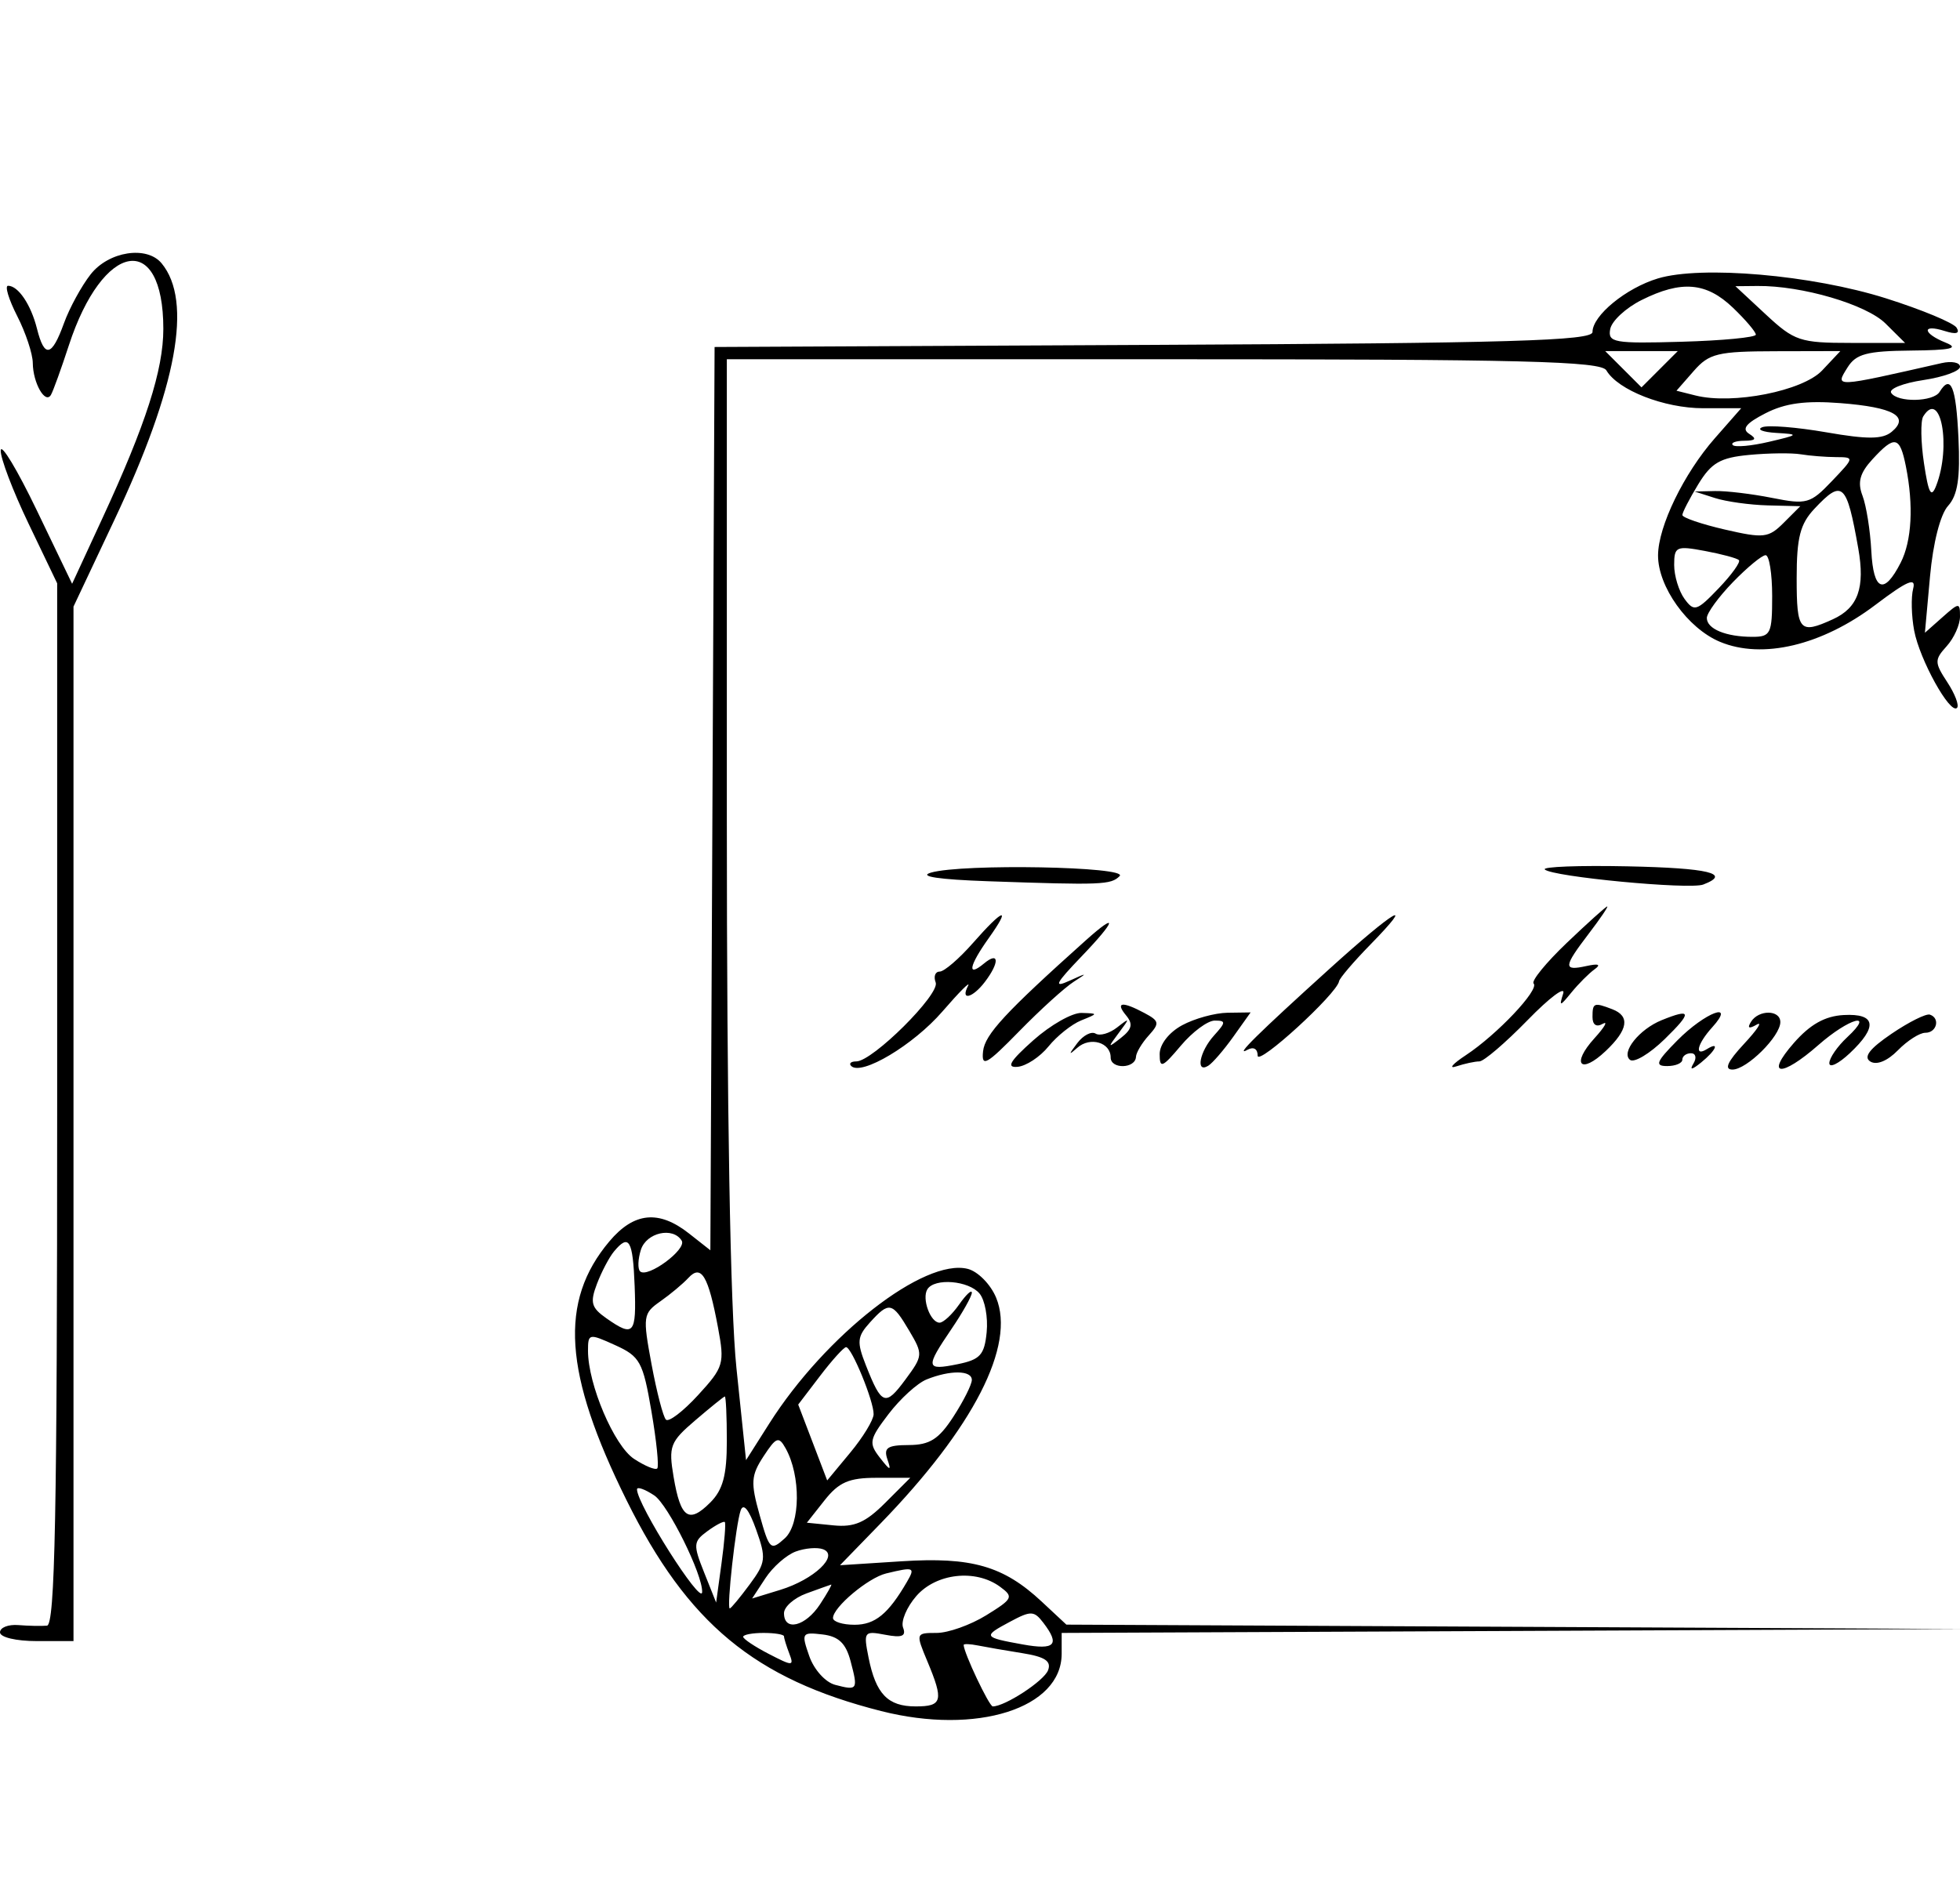
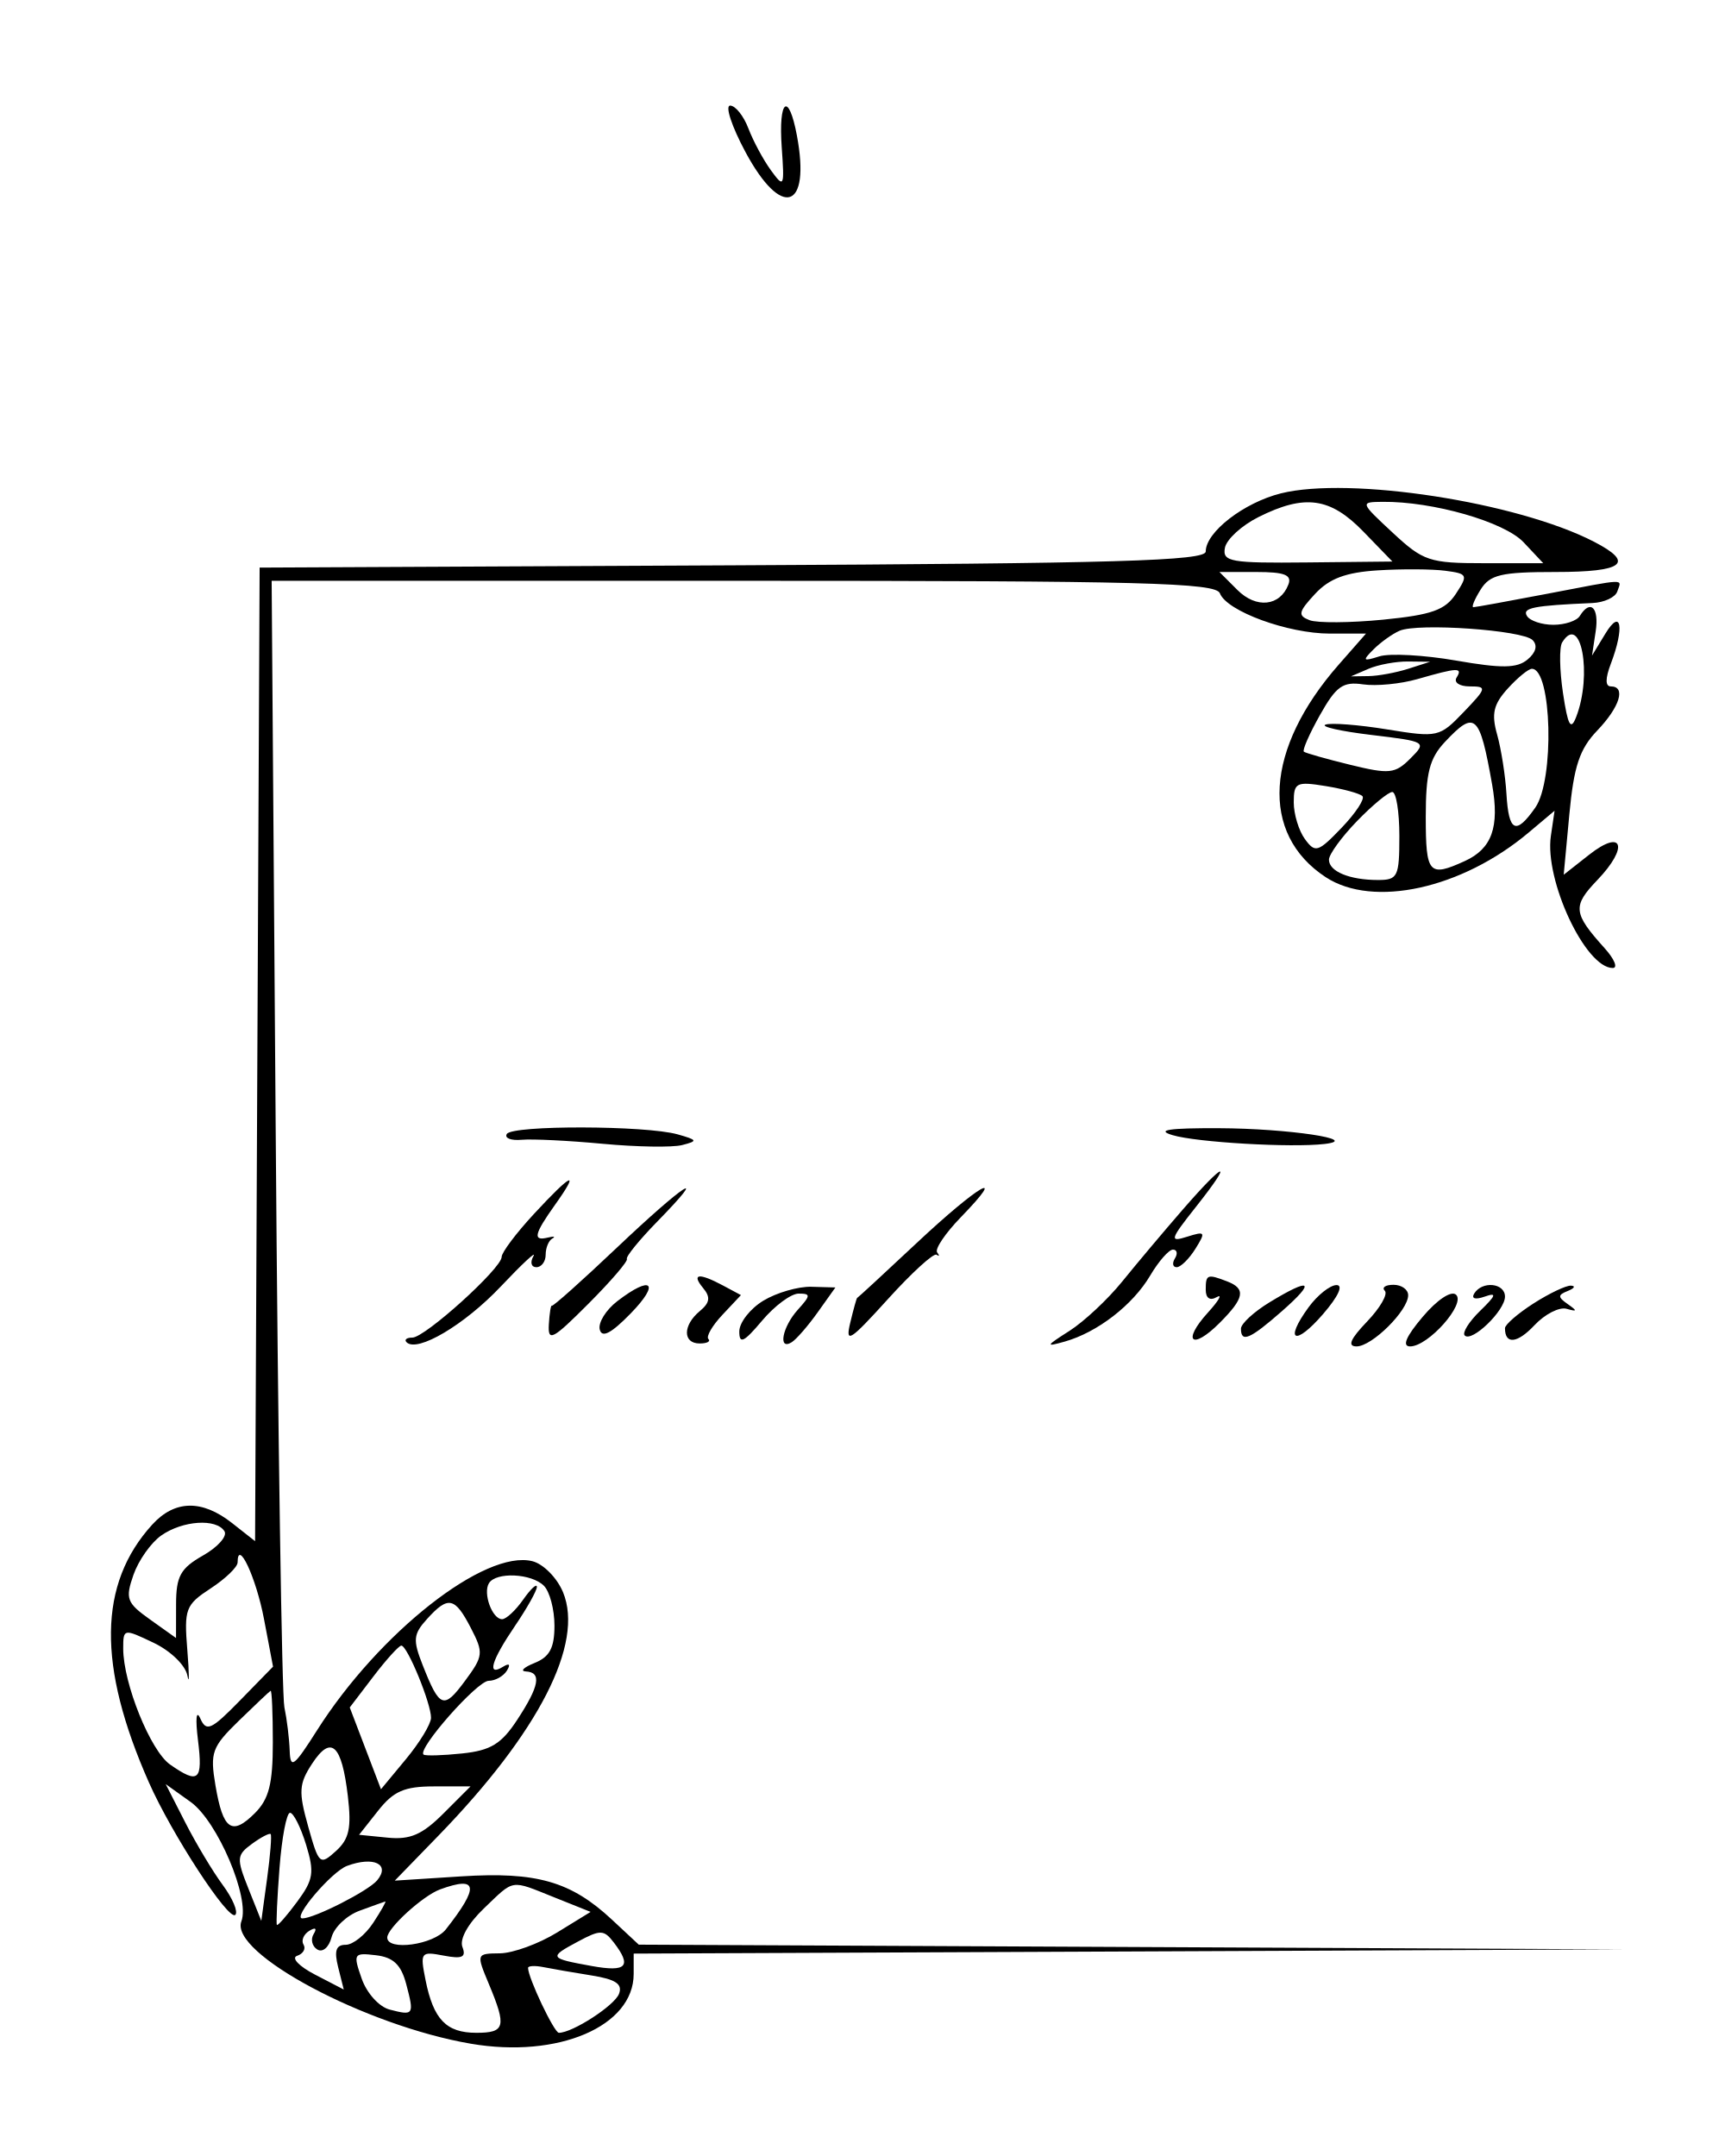
- <svg xmlns="http://www.w3.org/2000/svg" fill="currentColor" vector-effect="non-scaling-stroke" width="240" height="230" viewBox="0 0 240 230" version="1.1">
-   <path d="M 11.102 33.597 C 9.978 35.026, 8.505 37.726, 7.829 39.597 C 6.339 43.717, 5.442 43.896, 4.528 40.256 C 3.789 37.309, 2.232 35, 0.985 35 C 0.562 35, 1.067 36.670, 2.108 38.711 C 3.149 40.753, 4.007 43.340, 4.015 44.461 C 4.034 46.908, 5.550 49.561, 6.242 48.357 C 6.512 47.886, 7.496 45.163, 8.428 42.307 C 12.594 29.541, 20 28.242, 20 40.278 C 20 45.311, 17.846 52.008, 12.530 63.500 L 8.830 71.500 4.503 62.500 C 2.123 57.550, 0.136 54.251, 0.088 55.169 C 0.040 56.086, 1.575 60.124, 3.500 64.140 L 7 71.444 7 135.222 C 7 185.519, 6.736 199.023, 5.750 199.111 C 5.063 199.172, 3.487 199.139, 2.250 199.039 C 1.012 198.939, -0 199.339, -0 199.928 C -0 200.532, 1.966 201, 4.500 201 L 9 201 9 137.647 L 9 74.295 14.019 63.655 C 21.682 47.410, 23.616 36.882, 19.788 32.250 C 17.976 30.057, 13.318 30.780, 11.102 33.597 M 203 34.106 C 199.102 35.283, 195 38.647, 195 40.666 C 195 41.735, 184.911 42.031, 141.250 42.241 L 87.500 42.500 87.242 97.816 L 86.983 153.132 84.357 151.066 C 80.665 148.162, 77.626 148.468, 74.615 152.045 C 68.427 159.399, 69.012 168.189, 76.724 183.755 C 84.196 198.836, 92.423 205.648, 107.901 209.571 C 119.608 212.538, 130 209.235, 130 202.548 L 130 200 185.250 199.759 L 240.500 199.517 185.539 199.250 L 130.577 198.983 127.539 196.149 C 122.871 191.796, 118.970 190.675, 110.407 191.224 L 102.856 191.709 107.812 186.604 C 119.222 174.853, 124.386 164.761, 121.972 158.932 C 121.296 157.301, 119.737 155.721, 118.494 155.409 C 113.171 154.073, 101.076 163.504, 94.192 174.359 L 91.352 178.837 90.176 167.557 C 89.423 160.331, 89 136.098, 89 100.138 L 89 44 142.450 44 C 186.546 44, 196.041 44.239, 196.700 45.365 C 198.120 47.787, 203.779 50, 208.554 50 L 213.207 50 209.972 53.685 C 206.185 57.998, 203.052 64.455, 203.026 68 C 202.998 71.845, 206.653 76.957, 210.614 78.612 C 215.806 80.781, 223.083 79.050, 229.643 74.085 C 233.539 71.137, 234.639 70.663, 234.265 72.096 C 233.994 73.130, 234.050 75.444, 234.389 77.238 C 235.065 80.813, 238.794 87.540, 239.634 86.700 C 239.923 86.410, 239.390 84.998, 238.448 83.561 C 236.864 81.143, 236.858 80.815, 238.368 79.146 C 239.266 78.154, 240 76.521, 240 75.516 C 240 73.772, 239.903 73.776, 237.852 75.595 L 235.703 77.500 236.328 70.605 C 236.700 66.490, 237.590 63.006, 238.535 61.962 C 239.721 60.651, 240.040 58.559, 239.809 53.611 C 239.515 47.333, 238.875 45.776, 237.500 48 C 236.735 49.238, 232.317 49.322, 231.569 48.112 C 231.267 47.624, 233.041 46.921, 235.510 46.551 C 237.980 46.180, 240 45.446, 240 44.920 C 240 44.393, 238.988 44.192, 237.750 44.473 C 224.470 47.489, 224.684 47.479, 226.232 45 C 227.265 43.345, 228.605 42.989, 233.991 42.937 C 238.908 42.889, 239.950 42.652, 238.250 41.969 C 235.394 40.821, 235.290 39.640, 238.125 40.540 C 239.524 40.984, 240.023 40.846, 239.585 40.138 C 239.219 39.546, 235.318 37.924, 230.916 36.533 C 221.864 33.674, 208.328 32.497, 203 34.106 M 201.003 36.752 C 199.080 37.713, 197.354 39.314, 197.168 40.308 C 196.860 41.960, 197.619 42.094, 205.915 41.858 C 210.912 41.716, 215 41.324, 215 40.987 C 215 40.650, 213.738 39.165, 212.195 37.687 C 208.936 34.564, 205.887 34.309, 201.003 36.752 M 216.235 38.527 C 219.722 41.768, 220.414 42, 226.622 42 L 233.273 42 230.886 39.629 C 228.529 37.286, 220.642 34.973, 215.201 35.027 L 212.500 35.054 216.235 38.527 M 198.778 45.222 L 201 47.444 203.222 45.222 L 205.444 43 201 43 L 196.556 43 198.778 45.222 M 207.391 45.445 L 205.282 47.854 207.613 48.439 C 212.176 49.584, 220.760 47.885, 223.124 45.368 L 225.349 43 217.424 43.018 C 210.314 43.034, 209.283 43.284, 207.391 45.445 M 216.190 50.613 C 213.786 51.844, 213.239 52.535, 214.190 53.139 C 215.150 53.747, 214.988 53.973, 213.583 53.985 C 212.529 53.993, 211.899 54.232, 212.182 54.516 C 212.466 54.799, 214.454 54.620, 216.599 54.116 C 220.294 53.249, 220.342 53.191, 217.500 53.022 C 215.850 52.923, 215.080 52.609, 215.788 52.325 C 216.497 52.041, 220.026 52.322, 223.631 52.949 C 228.676 53.828, 230.519 53.814, 231.635 52.888 C 233.887 51.019, 231.855 49.880, 225.366 49.375 C 221.100 49.042, 218.597 49.380, 216.190 50.613 M 235.498 51.003 C 235.157 51.555, 235.198 54.140, 235.590 56.749 C 236.145 60.455, 236.472 61.056, 237.080 59.496 C 238.960 54.681, 237.632 47.551, 235.498 51.003 M 229.282 56.250 C 227.737 57.931, 227.428 59.058, 228.059 60.706 C 228.523 61.920, 229.010 64.967, 229.140 67.477 C 229.394 72.395, 230.696 72.918, 232.735 68.921 C 234.098 66.250, 234.333 61.915, 233.375 57.125 C 232.631 53.405, 232.016 53.274, 229.282 56.250 M 214.199 55.716 C 210.645 56.050, 209.559 56.675, 207.953 59.310 C 206.883 61.064, 206.006 62.760, 206.004 63.078 C 206.002 63.396, 208.338 64.196, 211.195 64.856 C 215.971 65.958, 216.553 65.891, 218.417 64.027 L 220.444 62 216.472 61.900 C 214.287 61.845, 211.375 61.440, 210 61 L 207.500 60.199 210 60.143 C 211.375 60.112, 214.525 60.490, 217 60.983 C 221.218 61.822, 221.675 61.694, 224.301 58.939 C 227.087 56.015, 227.089 56, 224.801 55.986 C 223.535 55.979, 221.600 55.824, 220.500 55.642 C 219.400 55.460, 216.564 55.493, 214.199 55.716 M 222.174 62.314 C 220.426 64.176, 220 65.840, 220 70.814 C 220 77.312, 220.350 77.709, 224.434 75.848 C 227.517 74.443, 228.396 71.988, 227.542 67.163 C 226.118 59.120, 225.608 58.659, 222.174 62.314 M 205 69.198 C 205 70.529, 205.571 72.399, 206.270 73.354 C 207.442 74.957, 207.762 74.857, 210.447 72.056 C 212.046 70.386, 213.162 68.831, 212.927 68.600 C 212.692 68.368, 210.813 67.863, 208.750 67.478 C 205.257 66.825, 205 66.943, 205 69.198 M 212.196 71.298 C 210.438 73.111, 209 75.088, 209 75.691 C 209 77.030, 211.344 78, 214.582 78 C 216.817 78, 217 77.622, 217 73 C 217 70.250, 216.638 68, 216.196 68 C 215.754 68, 213.954 69.484, 212.196 71.298 M 114 106.876 C 112.404 107.340, 114.934 107.722, 121 107.934 C 134.928 108.419, 136.024 108.376, 137.097 107.303 C 138.265 106.135, 117.845 105.758, 114 106.876 M 189.158 106.491 C 190.050 107.383, 206.877 108.985, 208.562 108.338 C 212.066 106.993, 209.244 106.315, 199.275 106.107 C 193.376 105.984, 188.824 106.157, 189.158 106.491 M 191.864 115.470 C 189.314 117.904, 187.481 120.148, 187.791 120.458 C 188.530 121.196, 183.315 126.716, 179.500 129.233 C 177.850 130.322, 177.324 130.940, 178.332 130.606 C 179.339 130.273, 180.606 130, 181.147 130 C 181.687 130, 184.346 127.724, 187.055 124.943 C 189.764 122.162, 191.723 120.699, 191.409 121.693 C 190.896 123.314, 191 123.300, 192.418 121.559 C 193.288 120.492, 194.562 119.215, 195.250 118.722 C 196.081 118.127, 195.746 117.992, 194.250 118.320 C 191.386 118.947, 191.425 118.443, 194.551 114.344 C 195.954 112.505, 196.966 111.010, 196.801 111.023 C 196.635 111.036, 194.414 113.037, 191.864 115.470 M 119.134 115.500 C 117.444 117.425, 115.611 119, 115.062 119 C 114.512 119, 114.293 119.600, 114.574 120.333 C 115.123 121.764, 106.843 130, 104.856 130 C 104.202 130, 103.918 130.251, 104.225 130.559 C 105.470 131.804, 111.849 127.993, 115.402 123.881 C 117.484 121.472, 118.894 120.063, 118.535 120.750 C 117.556 122.624, 119.086 122.255, 120.608 120.250 C 122.413 117.872, 122.345 116.468, 120.500 118 C 118.375 119.764, 118.641 118.312, 121.068 114.904 C 123.896 110.933, 122.865 111.250, 119.134 115.500 M 162.829 118.631 C 154.039 126.584, 151.067 129.516, 152.750 128.579 C 153.490 128.166, 154 128.460, 154 129.298 C 154 130.601, 163.715 121.715, 163.970 120.179 C 164.032 119.805, 165.730 117.813, 167.744 115.750 C 173.564 109.790, 170.829 111.393, 162.829 118.631 M 132.939 115.185 C 123.104 123.995, 120.594 126.708, 120.375 128.762 C 120.161 130.767, 120.782 130.422, 124.813 126.296 C 127.391 123.658, 130.400 120.928, 131.500 120.230 C 133.227 119.133, 133.159 119.115, 131 120.102 C 128.943 121.042, 129.200 120.514, 132.453 117.122 C 136.679 112.716, 136.964 111.579, 132.939 115.185 M 137.890 124.367 C 138.761 125.417, 138.615 126.056, 137.262 127.117 C 135.625 128.402, 135.606 128.358, 137 126.500 C 138.382 124.657, 138.366 124.605, 136.794 125.836 C 135.855 126.571, 134.669 126.913, 134.157 126.597 C 133.645 126.281, 132.635 126.805, 131.912 127.761 C 130.822 129.202, 130.823 129.299, 131.920 128.328 C 133.491 126.938, 136 127.670, 136 129.519 C 136 130.983, 139.030 130.904, 139.099 129.437 C 139.123 128.922, 139.823 127.748, 140.654 126.830 C 142.014 125.327, 141.963 125.051, 140.149 124.080 C 137.405 122.611, 136.525 122.723, 137.890 124.367 M 195 124.559 C 195 125.524, 195.477 125.843, 196.250 125.398 C 196.938 125.002, 196.483 125.796, 195.241 127.163 C 192.349 130.345, 193.517 131.664, 196.621 128.722 C 199.365 126.121, 199.625 124.454, 197.418 123.607 C 195.175 122.746, 195 122.815, 195 124.559 M 126.525 127.415 C 123.662 129.962, 123.171 130.788, 124.593 130.665 C 125.642 130.574, 127.350 129.450, 128.388 128.167 C 129.427 126.883, 131.227 125.449, 132.388 124.980 C 134.492 124.130, 134.492 124.127, 132.432 124.063 C 131.294 124.029, 128.636 125.537, 126.525 127.415 M 144.750 125.572 C 143.133 126.449, 142 127.906, 142 129.109 C 142 130.903, 142.318 130.776, 144.589 128.077 C 146.013 126.385, 147.883 125, 148.744 125 C 150.133 125, 150.123 125.207, 148.655 126.829 C 146.884 128.785, 146.368 131.509, 147.953 130.529 C 148.478 130.205, 149.858 128.603, 151.022 126.970 L 153.136 124 150.318 124.040 C 148.768 124.062, 146.262 124.751, 144.750 125.572 M 203.465 124.952 C 200.724 126.063, 198.458 128.904, 199.592 129.808 C 200.092 130.206, 202.004 129.062, 203.843 127.266 C 207.229 123.958, 207.147 123.459, 203.465 124.952 M 205.389 127.427 C 202.797 130.046, 202.588 130.571, 204.139 130.571 C 205.162 130.571, 206 130.218, 206 129.786 C 206 129.354, 206.477 129, 207.059 129 C 207.641 129, 207.780 129.563, 207.367 130.250 C 206.857 131.099, 207.158 131.060, 208.308 130.128 C 210.140 128.642, 210.628 127.494, 209 128.500 C 207.431 129.470, 207.829 127.846, 209.655 125.829 C 212.626 122.546, 208.801 123.979, 205.389 127.427 M 214.405 125.155 C 213.925 125.930, 214.152 126.043, 215.095 125.500 C 215.868 125.055, 215.178 126.110, 213.563 127.845 C 211.526 130.034, 211.089 131, 212.139 131 C 213.894 131, 218 126.927, 218 125.186 C 218 123.664, 215.340 123.641, 214.405 125.155 M 219.648 127.750 C 216.074 131.832, 218.096 132.001, 222.653 128 C 226.438 124.676, 229.666 123.799, 226.189 127.039 C 224.985 128.160, 224 129.589, 224 130.213 C 224 130.838, 225.125 130.292, 226.500 129 C 229.970 125.740, 229.707 124.103, 225.746 124.321 C 223.461 124.447, 221.646 125.467, 219.648 127.750 M 231.619 126.613 C 228.916 128.450, 228.139 129.468, 229.023 130.015 C 229.792 130.489, 231.111 129.952, 232.393 128.642 C 233.552 127.457, 235.063 126.491, 235.750 126.494 C 237.154 126.501, 237.609 124.703, 236.313 124.271 C 235.853 124.118, 233.740 125.172, 231.619 126.613 M 78.476 153.075 C 78.114 154.217, 78.069 155.403, 78.377 155.711 C 79.267 156.600, 84.129 153.017, 83.473 151.956 C 82.405 150.228, 79.148 150.958, 78.476 153.075 M 75.180 153.283 C 74.595 153.988, 73.656 155.774, 73.094 157.252 C 72.226 159.537, 72.399 160.166, 74.259 161.469 C 77.605 163.812, 77.940 163.427, 77.712 157.504 C 77.494 151.849, 77.022 151.063, 75.180 153.283 M 84.289 156.519 C 83.623 157.241, 82.079 158.532, 80.857 159.387 C 78.738 160.872, 78.689 161.224, 79.782 167.102 C 80.412 170.489, 81.204 173.538, 81.543 173.877 C 81.882 174.216, 83.652 172.865, 85.475 170.876 C 88.625 167.439, 88.746 167.025, 87.915 162.577 C 86.732 156.244, 85.871 154.805, 84.289 156.519 M 113.556 157.910 C 112.851 159.050, 113.929 162, 115.050 162 C 115.510 162, 116.587 161, 117.443 159.777 C 118.299 158.555, 119 157.904, 119 158.331 C 119 158.757, 117.875 160.762, 116.500 162.785 C 113.281 167.522, 113.344 167.880, 117.250 167.088 C 120.027 166.525, 120.546 165.952, 120.818 163.149 C 120.993 161.345, 120.601 159.224, 119.946 158.435 C 118.622 156.839, 114.430 156.495, 113.556 157.910 M 106.523 161.974 C 104.955 163.707, 104.894 164.350, 106.028 167.224 C 107.960 172.121, 108.412 172.286, 110.852 168.987 C 113.029 166.042, 113.042 165.880, 111.329 162.980 C 109.250 159.460, 108.870 159.381, 106.523 161.974 M 72 165.444 C 72 169.565, 75.206 177.089, 77.642 178.685 C 78.973 179.557, 80.250 180.083, 80.479 179.854 C 80.708 179.625, 80.387 176.471, 79.766 172.845 C 78.729 166.787, 78.368 166.130, 75.318 164.748 C 72.110 163.294, 72 163.317, 72 165.444 M 100.421 168.515 L 97.740 172.030 99.514 176.676 L 101.288 181.322 104.117 177.911 C 105.673 176.035, 106.958 173.923, 106.973 173.218 C 107.006 171.630, 104.286 165, 103.602 165 C 103.327 165, 101.895 166.582, 100.421 168.515 M 113.450 168.957 C 112.322 169.414, 110.234 171.316, 108.809 173.184 C 106.437 176.294, 106.347 176.744, 107.744 178.540 C 109.003 180.158, 109.164 180.195, 108.666 178.750 C 108.174 177.322, 108.655 176.998, 111.281 176.988 C 113.850 176.978, 114.954 176.274, 116.750 173.502 C 117.987 171.591, 119 169.572, 119 169.014 C 119 167.816, 116.334 167.789, 113.450 168.957 M 85.147 173.950 C 82.047 176.601, 81.846 177.127, 82.484 180.904 C 83.337 185.951, 84.344 186.656, 86.964 184.036 C 88.518 182.482, 89 180.700, 89 176.500 C 89 173.475, 88.888 171.018, 88.750 171.041 C 88.612 171.063, 86.991 172.372, 85.147 173.950 M 93.499 178.362 C 91.959 180.711, 91.901 181.575, 93.013 185.546 C 94.210 189.821, 94.372 189.973, 96.093 188.416 C 98.022 186.671, 98.077 180.747, 96.196 177.385 C 95.355 175.883, 95.051 175.993, 93.499 178.362 M 100.972 183.750 L 98.799 186.500 102.055 186.825 C 104.607 187.080, 105.977 186.484, 108.387 184.075 L 111.462 181 107.303 181 C 103.961 181, 102.719 181.539, 100.972 183.750 M 78 182.418 C 78 184.261, 85.903 196.727, 85.977 195 C 86.067 192.888, 81.806 184.283, 80.112 183.158 C 78.950 182.387, 78 182.054, 78 182.418 M 90.692 185 C 90.098 186.704, 88.954 197, 89.359 197 C 89.505 197, 90.597 195.684, 91.786 194.076 C 93.782 191.376, 93.843 190.858, 92.581 187.326 C 91.707 184.879, 91.026 184.041, 90.692 185 M 86.622 187.534 C 84.888 188.803, 84.858 189.179, 86.219 192.592 L 87.690 196.280 88.348 191.477 C 88.710 188.835, 88.892 186.559, 88.752 186.418 C 88.612 186.278, 87.653 186.780, 86.622 187.534 M 97.430 190.033 C 96.291 190.456, 94.625 191.923, 93.728 193.293 L 92.096 195.783 95.544 194.725 C 99.678 193.456, 102.786 190.513, 100.793 189.755 C 100.082 189.484, 98.568 189.609, 97.430 190.033 M 108.500 192.716 C 106.306 193.247, 102 196.862, 102 198.174 C 102 198.628, 103.188 199, 104.640 199 C 107.149 199, 108.769 197.674, 111.052 193.750 C 112.097 191.954, 111.931 191.886, 108.500 192.716 M 112.204 195.480 C 111.018 196.844, 110.288 198.587, 110.582 199.353 C 110.984 200.399, 110.443 200.616, 108.404 200.226 C 105.803 199.729, 105.719 199.843, 106.352 203.009 C 107.246 207.482, 108.709 209, 112.122 209 C 115.399 209, 115.576 208.314, 113.551 203.468 C 112.116 200.032, 112.126 200, 114.683 200 C 116.103 200, 118.840 199.026, 120.767 197.835 C 124.036 195.814, 124.148 195.581, 122.444 194.335 C 119.452 192.147, 114.634 192.686, 112.204 195.480 M 98.750 195.162 C 97.237 195.715, 96 196.804, 96 197.583 C 96 199.861, 98.629 199.215, 100.408 196.500 C 101.309 195.125, 101.923 194.036, 101.773 194.079 C 101.623 194.122, 100.263 194.610, 98.750 195.162 M 123.662 198.636 C 120.314 200.429, 120.372 200.531, 125.250 201.413 C 129.191 202.125, 129.821 201.455, 127.750 198.749 C 126.619 197.270, 126.230 197.259, 123.662 198.636 M 91 200.474 C 91 200.735, 92.416 201.681, 94.146 202.575 C 97.077 204.091, 97.247 204.087, 96.646 202.519 C 96.291 201.594, 96 200.648, 96 200.418 C 96 200.188, 94.875 200, 93.500 200 C 92.125 200, 91 200.213, 91 200.474 M 99.093 202.836 C 99.671 204.494, 101.070 206.047, 102.269 206.360 C 105.017 207.079, 105.086 206.972, 104.151 203.450 C 103.568 201.254, 102.689 200.420, 100.714 200.186 C 98.177 199.887, 98.105 200.004, 99.093 202.836 M 118 201.471 C 118 202.407, 121.120 209, 121.563 209 C 123.062 209, 127.831 205.882, 128.333 204.574 C 128.761 203.459, 127.958 202.922, 125.205 202.482 C 123.167 202.156, 120.713 201.732, 119.750 201.538 C 118.787 201.345, 118 201.315, 118 201.471" stroke="none" fill="currentColor" fill-rule="evenodd" />
+ <svg xmlns="http://www.w3.org/2000/svg" fill="currentColor" vector-effect="non-scaling-stroke" width="196" height="245" viewBox="0 0 196 245" version="1.1">
+   <path d="M 84.687 17.250 C 88.797 24.921, 92.136 23.867, 90.547 15.400 C 89.602 10.364, 88.434 11.278, 88.823 16.750 C 89.144 21.278, 89.086 21.399, 87.593 19.350 C 86.731 18.167, 85.582 16.030, 85.038 14.600 C 84.494 13.170, 83.560 12, 82.961 12 C 82.363 12, 83.139 14.362, 84.687 17.250 M 145.533 56.066 C 141.331 57.118, 137 60.467, 137 62.666 C 137 63.735, 126.911 64.031, 83.250 64.241 L 29.500 64.500 29.242 119.816 L 28.983 175.132 26.357 173.066 C 22.947 170.384, 19.852 170.447, 17.299 173.250 C 11.166 179.984, 11.046 189.274, 16.923 202.558 C 19.518 208.425, 25.990 218.343, 26.736 217.597 C 27.078 217.255, 26.437 215.730, 25.311 214.207 C 24.185 212.684, 22.266 209.482, 21.046 207.090 L 18.827 202.741 21.664 204.770 C 24.716 206.954, 28.434 215.706, 27.426 218.334 C 26.043 221.936, 41.521 230.192, 53.500 232.241 C 63.425 233.939, 72 230.263, 72 224.311 L 72 222 128.250 221.759 L 184.500 221.517 128.539 221.250 L 72.578 220.983 69.539 218.149 C 64.871 213.796, 60.971 212.675, 52.407 213.224 L 44.856 213.709 49.812 208.604 C 61.222 196.853, 66.386 186.761, 63.972 180.932 C 63.296 179.301, 61.737 177.721, 60.494 177.409 C 55.108 176.057, 43.071 185.512, 36.016 196.636 C 33.394 200.770, 32.989 201.072, 32.917 198.946 C 32.871 197.601, 32.599 195.375, 32.312 194 C 32.025 192.625, 31.582 163.262, 31.328 128.750 L 30.866 66 84.464 66 C 129.884 66, 138.146 66.217, 138.609 67.422 C 139.390 69.459, 146.338 72, 151.124 72 L 155.207 72 152.122 75.513 C 143.712 85.092, 143.117 94.755, 150.634 99.680 C 156.022 103.210, 166.099 100.995, 173.684 94.613 L 176.635 92.130 176.215 94.989 C 175.475 100.032, 180.145 110, 183.247 110 C 183.853 110, 183.437 108.987, 182.323 107.750 C 178.731 103.760, 178.648 102.977, 181.501 99.999 C 185.097 96.245, 184.400 94.111, 180.563 97.129 L 177.673 99.402 178.315 92.528 C 178.824 87.074, 179.478 85.111, 181.479 83.022 C 184.054 80.334, 184.773 78, 183.025 78 C 182.391 78, 182.391 77.102, 183.025 75.435 C 184.604 71.280, 184.204 69.047, 182.410 72 L 180.890 74.500 181.306 71.750 C 181.717 69.037, 180.703 68.054, 179.500 70 C 179.160 70.550, 177.810 71, 176.500 71 C 175.190 71, 173.840 70.550, 173.500 70 C 172.928 69.074, 174.246 68.813, 180.930 68.527 C 182.266 68.470, 183.541 67.878, 183.763 67.211 C 184.256 65.733, 185.044 65.705, 175.662 67.500 C 171.351 68.325, 167.635 69, 167.404 69 C 167.172 69, 167.545 68.100, 168.232 67 C 169.295 65.298, 170.564 65, 176.741 65 C 184.491 65, 185.793 63.979, 181.122 61.563 C 172.404 57.055, 153.346 54.111, 145.533 56.066 M 143.003 58.752 C 141.080 59.713, 139.358 61.291, 139.178 62.257 C 138.883 63.840, 139.809 64.004, 148.530 63.913 L 158.209 63.811 154.908 60.405 C 151.148 56.526, 148.257 56.125, 143.003 58.752 M 158.235 60.527 C 161.726 63.773, 162.409 64, 168.660 64 L 175.349 64 173.119 61.627 C 170.930 59.297, 162.808 56.967, 157.083 57.027 C 154.522 57.054, 154.532 57.084, 158.235 60.527 M 156.557 64.813 C 152.899 65.044, 151.041 65.742, 149.415 67.497 C 147.520 69.542, 147.435 69.953, 148.799 70.476 C 149.669 70.810, 153.431 70.783, 157.158 70.416 C 162.674 69.872, 164.211 69.326, 165.421 67.481 C 166.830 65.330, 166.768 65.195, 164.203 64.857 C 162.716 64.660, 159.275 64.641, 156.557 64.813 M 140.595 67.039 C 142.744 69.188, 145.440 68.902, 146.391 66.423 C 146.810 65.332, 145.960 65, 142.746 65 L 138.556 65 140.595 67.039 M 159.018 71.679 C 158.203 72.032, 156.874 72.983, 156.064 73.793 C 154.770 75.088, 154.848 75.183, 156.719 74.589 C 157.888 74.218, 161.814 74.431, 165.442 75.063 C 170.648 75.970, 172.361 75.946, 173.562 74.948 C 174.524 74.150, 174.735 73.335, 174.135 72.735 C 172.996 71.596, 161.121 70.766, 159.018 71.679 M 177.498 73.003 C 177.157 73.555, 177.198 76.140, 177.590 78.749 C 178.145 82.455, 178.472 83.056, 179.080 81.496 C 180.960 76.681, 179.632 69.551, 177.498 73.003 M 155.500 76 L 153.500 76.859 155.500 76.830 C 156.600 76.814, 158.625 76.440, 160 76 L 162.500 75.199 160 75.170 C 158.625 75.154, 156.600 75.527, 155.500 76 M 161.041 77.173 C 159.138 77.719, 156.362 77.987, 154.871 77.768 C 152.586 77.432, 151.818 77.979, 149.979 81.251 C 148.780 83.385, 147.956 85.261, 148.149 85.418 C 148.342 85.576, 150.712 86.247, 153.416 86.909 C 157.863 87.998, 158.515 87.929, 160.250 86.195 C 162.140 84.305, 162.076 84.266, 155.834 83.518 C 152.350 83.101, 149.999 82.572, 150.608 82.344 C 151.218 82.115, 154.368 82.359, 157.608 82.887 C 163.361 83.823, 163.566 83.777, 166.301 80.923 C 168.941 78.168, 168.980 78, 166.992 78 C 165.831 78, 165.160 77.550, 165.500 77 C 166.227 75.824, 165.665 75.846, 161.041 77.173 M 171.310 78.250 C 169.691 80.037, 169.443 81.112, 170.108 83.471 C 170.568 85.104, 171.045 88.142, 171.168 90.221 C 171.423 94.549, 172.233 94.934, 174.443 91.777 C 176.642 88.638, 176.333 76, 174.058 76 C 173.668 76, 172.431 77.013, 171.310 78.250 M 164.174 84.314 C 162.426 86.176, 162 87.840, 162 92.814 C 162 99.312, 162.350 99.709, 166.434 97.848 C 169.517 96.443, 170.396 93.988, 169.542 89.163 C 168.118 81.120, 167.608 80.659, 164.174 84.314 M 147 91.178 C 147 92.520, 147.571 94.399, 148.270 95.354 C 149.442 96.957, 149.762 96.857, 152.447 94.056 C 154.046 92.386, 155.105 90.772, 154.801 90.468 C 154.497 90.163, 152.617 89.650, 150.624 89.326 C 147.288 88.785, 147 88.932, 147 91.178 M 154.196 93.298 C 152.438 95.111, 151 97.088, 151 97.691 C 151 99.030, 153.344 100, 156.582 100 C 158.817 100, 159 99.622, 159 95 C 159 92.250, 158.638 90, 158.196 90 C 157.754 90, 155.954 91.484, 154.196 93.298 M 57.587 128.859 C 57.295 129.332, 58.056 129.630, 59.278 129.520 C 60.500 129.411, 64.650 129.617, 68.500 129.978 C 72.350 130.338, 76.400 130.404, 77.500 130.123 C 79.315 129.660, 79.269 129.548, 77 128.906 C 73.380 127.883, 58.213 127.846, 57.587 128.859 M 133.229 128.994 C 135.952 129.814, 146.711 130.439, 150.500 129.997 C 154.783 129.497, 146.341 128.236, 138.500 128.204 C 132.816 128.181, 131.290 128.410, 133.229 128.994 M 134.377 137.465 C 132.245 139.920, 129.156 143.592, 127.513 145.624 C 125.869 147.656, 123.169 150.181, 121.513 151.237 C 118.796 152.967, 118.745 153.085, 121 152.446 C 124.701 151.397, 128.714 148.293, 130.687 144.952 C 131.647 143.328, 132.811 142, 133.275 142 C 133.738 142, 133.840 142.450, 133.500 143 C 133.160 143.550, 133.250 144, 133.700 144 C 134.151 144, 135.106 143.061, 135.823 141.913 C 137.025 139.987, 136.952 139.880, 134.880 140.538 C 132.841 141.185, 132.936 140.869, 135.900 137.126 C 140.252 131.632, 139.249 131.855, 134.377 137.465 M 60.661 137.956 C 58.647 140.132, 57 142.325, 57 142.829 C 57 144.126, 48.290 152, 46.856 152 C 46.202 152, 45.904 152.238, 46.195 152.528 C 47.404 153.737, 52.781 150.553, 56.910 146.182 C 59.343 143.607, 61.007 142.063, 60.608 142.750 C 60.209 143.438, 60.359 144, 60.941 144 C 61.523 144, 62 143.363, 62 142.583 C 62 141.804, 62.337 140.978, 62.750 140.747 C 63.163 140.517, 62.938 140.465, 62.250 140.633 C 60.505 141.058, 60.681 140.257, 63.068 136.904 C 65.947 132.862, 64.986 133.281, 60.661 137.956 M 70.079 141.791 C 66.139 145.526, 62.822 148.489, 62.707 148.375 C 62.593 148.261, 62.438 149.210, 62.362 150.483 C 62.240 152.524, 62.772 152.248, 66.862 148.149 C 69.413 145.592, 71.378 143.303, 71.230 143.063 C 71.081 142.823, 72.635 140.910, 74.683 138.813 C 80.817 132.531, 77.767 134.504, 70.079 141.791 M 104.163 141.244 C 100.499 144.678, 97.451 147.491, 97.391 147.494 C 97.331 147.497, 96.980 148.757, 96.611 150.294 C 96.022 152.745, 96.546 152.419, 100.886 147.626 C 103.606 144.622, 106.094 142.353, 106.416 142.582 C 106.737 142.812, 106.767 142.692, 106.482 142.316 C 106.198 141.939, 107.411 140.139, 109.179 138.316 C 114.694 132.625, 111.157 134.690, 104.163 141.244 M 79.890 146.367 C 80.753 147.407, 80.663 148.035, 79.512 148.990 C 77.571 150.601, 77.564 152.667, 79.500 152.667 C 80.325 152.667, 80.771 152.438, 80.491 152.158 C 80.211 151.877, 80.928 150.641, 82.085 149.410 L 84.188 147.171 82.160 146.085 C 79.405 144.611, 78.524 144.721, 79.890 146.367 M 137 146.559 C 137 147.524, 137.477 147.843, 138.250 147.398 C 138.938 147.002, 138.483 147.796, 137.241 149.163 C 134.259 152.443, 135.421 153.488, 138.561 150.348 C 141.406 147.503, 141.598 146.443, 139.418 145.607 C 137.175 144.746, 137 144.815, 137 146.559 M 70.145 147.856 C 68.849 148.852, 67.949 150.305, 68.145 151.084 C 68.393 152.075, 69.449 151.525, 71.664 149.250 C 75.049 145.774, 74.047 144.855, 70.145 147.856 M 86.733 147.805 C 85.230 148.717, 84 150.294, 84 151.308 C 84 152.785, 84.517 152.539, 86.589 150.077 C 88.013 148.385, 89.883 147, 90.744 147 C 92.133 147, 92.123 147.207, 90.655 148.829 C 88.884 150.785, 88.368 153.509, 89.953 152.529 C 90.478 152.205, 91.810 150.671, 92.914 149.121 L 94.921 146.302 92.193 146.225 C 90.693 146.182, 88.236 146.893, 86.733 147.805 M 144.250 147.989 C 142.463 149.079, 141 150.427, 141 150.985 C 141 152.623, 142.025 152.186, 145.653 149 C 149.579 145.553, 148.968 145.112, 144.250 147.989 M 148.678 148.565 C 145.857 152.439, 147.153 153.014, 150.348 149.306 C 152.071 147.307, 152.664 146.012, 151.848 146.031 C 151.107 146.049, 149.680 147.189, 148.678 148.565 M 157.347 146.681 C 157.722 147.055, 156.813 148.630, 155.327 150.181 C 153.418 152.174, 153.069 153, 154.139 153 C 155.894 153, 160 148.927, 160 147.186 C 160 146.533, 159.250 146, 158.333 146 C 157.417 146, 156.973 146.306, 157.347 146.681 M 161.652 149.638 C 159.752 151.880, 159.277 153, 160.227 153 C 162.283 153, 166.577 148.158, 165.437 147.124 C 164.894 146.633, 163.301 147.690, 161.652 149.638 M 167.507 146.989 C 167.144 147.576, 167.627 147.719, 168.698 147.341 C 170.110 146.843, 169.998 147.192, 168.184 148.953 C 166.910 150.189, 166.120 151.453, 166.428 151.761 C 167.237 152.571, 171 148.937, 171 147.345 C 171 145.789, 168.411 145.525, 167.507 146.989 M 174.250 148.115 C 172.463 149.260, 171 150.527, 171 150.932 C 171 152.816, 172.400 152.673, 174.355 150.590 C 175.535 149.333, 177.175 148.495, 178 148.728 C 179.218 149.073, 179.244 148.973, 178.137 148.197 C 176.986 147.391, 176.986 147.158, 178.137 146.700 C 178.887 146.402, 179.050 146.130, 178.500 146.096 C 177.950 146.062, 176.037 146.970, 174.250 148.115 M 18.326 174.484 C 17.160 175.301, 15.737 177.315, 15.164 178.959 C 14.216 181.679, 14.388 182.140, 17.061 184.043 L 20 186.136 20.006 182.318 C 20.012 179.109, 20.500 178.222, 23.071 176.759 C 24.753 175.802, 25.849 174.564, 25.506 174.009 C 24.589 172.527, 20.759 172.780, 18.326 174.484 M 26.997 177.550 C 26.996 178.072, 25.618 179.400, 23.936 180.500 C 21.081 182.367, 20.905 182.831, 21.284 187.500 C 21.507 190.250, 21.512 191.560, 21.294 190.411 C 21.071 189.236, 19.389 187.602, 17.449 186.677 C 14.039 185.051, 14 185.058, 14 187.338 C 14 191.288, 17.096 198.954, 19.321 200.512 C 22.572 202.789, 23.068 202.358, 22.495 197.750 C 22.190 195.294, 22.300 194.250, 22.756 195.276 C 23.449 196.836, 23.996 196.588, 27.283 193.222 L 31.023 189.392 29.996 183.981 C 29.105 179.280, 27.006 174.778, 26.997 177.550 M 55.556 179.910 C 54.851 181.050, 55.929 184, 57.050 184 C 57.510 184, 58.587 183, 59.443 181.777 C 60.299 180.555, 61 179.904, 61 180.331 C 61 180.757, 59.875 182.762, 58.500 184.785 C 55.820 188.729, 55.287 190.559, 57.155 189.405 C 57.870 188.962, 58.038 189.130, 57.595 189.845 C 57.203 190.480, 56.271 191, 55.525 191 C 54.225 191, 47.364 198.780, 48.129 199.385 C 48.333 199.547, 50.309 199.489, 52.519 199.256 C 55.759 198.916, 56.972 198.173, 58.769 195.431 C 61.292 191.583, 61.569 190.029, 59.750 189.937 C 59.063 189.902, 59.513 189.466, 60.750 188.969 C 62.452 188.285, 63 187.253, 63 184.732 C 63 182.900, 62.460 180.860, 61.800 180.200 C 60.389 178.789, 56.364 178.602, 55.556 179.910 M 48.523 183.974 C 46.955 185.707, 46.894 186.350, 48.028 189.224 C 49.958 194.117, 50.413 194.286, 52.834 191.010 C 54.923 188.185, 54.963 187.829, 53.502 185.003 C 51.677 181.474, 50.926 181.319, 48.523 183.974 M 42.421 190.515 L 39.740 194.030 41.514 198.676 L 43.288 203.322 46.117 199.911 C 47.673 198.035, 48.958 195.923, 48.973 195.218 C 49.006 193.630, 46.286 187, 45.602 187 C 45.327 187, 43.895 188.582, 42.421 190.515 M 27.145 195.534 C 24.074 198.524, 23.849 199.145, 24.482 202.895 C 25.337 207.951, 26.343 208.657, 28.964 206.036 C 30.560 204.440, 31 202.702, 31 198 C 31 194.700, 30.887 192.060, 30.750 192.134 C 30.613 192.208, 28.990 193.738, 27.145 195.534 M 35.468 200.409 C 33.962 202.707, 33.905 203.591, 35.013 207.546 C 36.229 211.888, 36.349 211.995, 38.167 210.349 C 39.676 208.984, 39.950 207.726, 39.525 204.116 C 38.831 198.216, 37.626 197.115, 35.468 200.409 M 42.972 205.750 L 40.799 208.500 44.055 208.825 C 46.607 209.080, 47.977 208.484, 50.387 206.075 L 53.462 203 49.303 203 C 45.961 203, 44.719 203.539, 42.972 205.750 M 31.760 212.250 C 31.496 215.688, 31.361 218.607, 31.461 218.738 C 31.560 218.868, 32.597 217.684, 33.764 216.106 C 35.616 213.600, 35.744 212.777, 34.775 209.618 C 34.164 207.628, 33.344 206, 32.952 206 C 32.561 206, 32.024 208.813, 31.760 212.250 M 28.622 209.534 C 26.888 210.803, 26.858 211.179, 28.219 214.592 L 29.690 218.280 30.348 213.477 C 30.710 210.835, 30.892 208.559, 30.752 208.418 C 30.612 208.278, 29.653 208.780, 28.622 209.534 M 39.430 212.033 C 37.681 212.683, 33.159 218, 34.355 218 C 35.718 218, 41.859 214.875, 42.855 213.675 C 44.383 211.834, 42.452 210.909, 39.430 212.033 M 50 214.706 C 48.051 215.419, 44 219.111, 44 220.174 C 44 221.733, 49.280 221, 50.657 219.250 C 54.492 214.376, 54.312 213.130, 50 214.706 M 54.974 216.874 C 53.180 218.589, 52.198 220.353, 52.541 221.247 C 52.990 222.417, 52.523 222.632, 50.404 222.226 C 47.803 221.729, 47.719 221.843, 48.352 225.009 C 49.246 229.482, 50.709 231, 54.122 231 C 57.399 231, 57.576 230.314, 55.551 225.468 C 54.107 222.011, 54.111 222, 56.801 221.969 C 58.285 221.952, 61.212 220.885, 63.304 219.599 L 67.108 217.261 63.034 215.630 C 57.918 213.583, 58.514 213.491, 54.974 216.874 M 40.854 217.128 C 39.399 217.661, 37.966 219.021, 37.671 220.149 C 37.372 221.295, 36.656 221.905, 36.051 221.532 C 35.455 221.163, 35.269 220.373, 35.638 219.776 C 36.042 219.123, 35.843 218.979, 35.138 219.415 C 34.494 219.813, 34.203 220.519, 34.490 220.984 C 34.777 221.449, 34.447 222.020, 33.756 222.253 C 33.065 222.487, 33.976 223.444, 35.779 224.380 L 39.059 226.082 38.421 223.541 C 37.951 221.669, 38.177 221, 39.277 221 C 40.098 221, 41.507 219.875, 42.408 218.500 C 43.309 217.125, 43.923 216.036, 43.773 216.079 C 43.623 216.122, 42.309 216.594, 40.854 217.128 M 65.662 220.636 C 62.314 222.429, 62.372 222.531, 67.250 223.413 C 71.191 224.125, 71.821 223.455, 69.750 220.749 C 68.619 219.270, 68.230 219.259, 65.662 220.636 M 41.093 224.836 C 41.671 226.494, 43.070 228.047, 44.269 228.360 C 47.017 229.079, 47.086 228.972, 46.151 225.450 C 45.568 223.254, 44.689 222.420, 42.714 222.186 C 40.177 221.887, 40.105 222.004, 41.093 224.836 M 60 223.626 C 60 224.747, 62.967 231, 63.499 231 C 65.050 231, 69.820 227.911, 70.333 226.574 C 70.761 225.459, 69.958 224.922, 67.205 224.482 C 65.167 224.156, 62.712 223.732, 61.750 223.538 C 60.788 223.345, 60 223.385, 60 223.626" stroke="none" fill="currentColor" fill-rule="evenodd" />
</svg>
